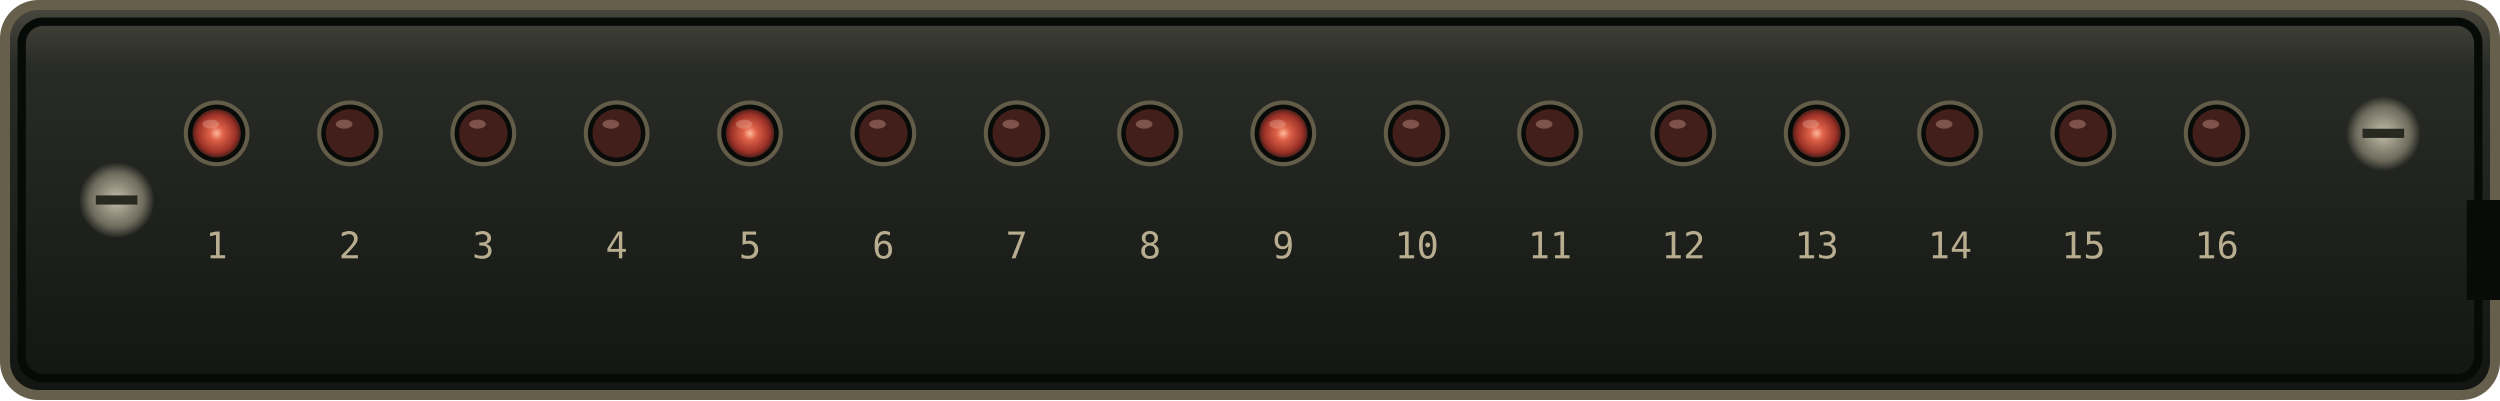
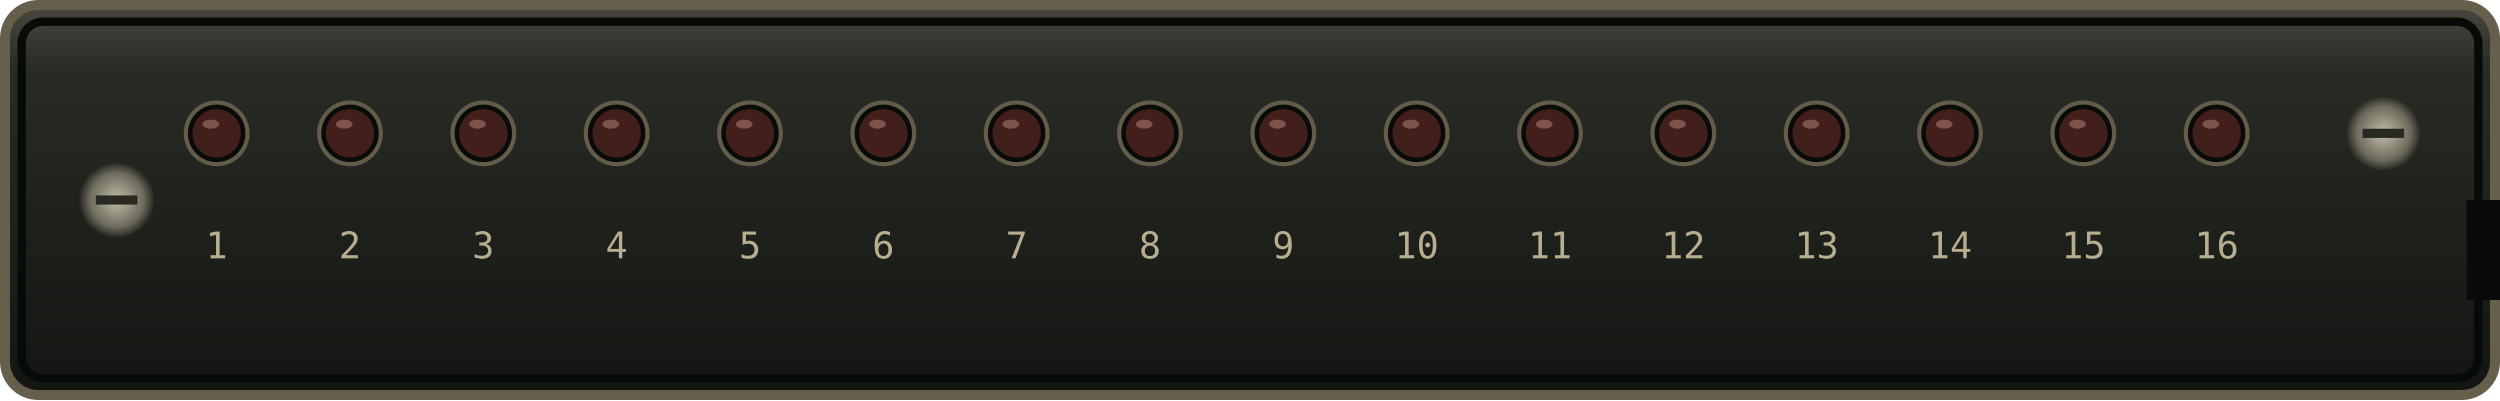
<svg xmlns="http://www.w3.org/2000/svg" width="150mm" height="24mm" viewBox="0 0 150 24">
  <style>text{font-family:ui-monospace,monospace} .dim{font-size:2.7px;fill:#394d64} .line{stroke:#52728b;stroke-width:.25;fill:none}</style>
  <defs>
    <linearGradient id="bezel" x2="0" y2="1">
      <stop stop-color="#49483f" />
      <stop offset=".16" stop-color="#292b26" />
      <stop offset="1" stop-color="#121511" />
    </linearGradient>
    <radialGradient id="screw">
      <stop stop-color="#c2bda9" />
      <stop offset=".72" stop-color="#6e6b5d" />
      <stop offset="1" stop-color="#242721" />
    </radialGradient>
    <radialGradient id="lens">
      <stop offset="0" stop-color="#ffb89b" />
      <stop offset=".28" stop-color="#de6248" />
      <stop offset=".8" stop-color="#9a3026" />
      <stop offset="1" stop-color="#4d201b" />
    </radialGradient>
  </defs>
  <rect x=".3" y=".3" width="149.4" height="23.4" rx="2" fill="url(#bezel)" stroke="#665f4b" stroke-width=".6" />
  <rect x="1.3" y="1.3" width="147.4" height="21.4" rx="1.3" fill="none" stroke="#070b08" stroke-width=".5" />
  <circle cx="7" cy="12" r="2.25" fill="url(#screw)" />
  <path d="M5.75 12h2.5" stroke="#282921" stroke-width=".55" />
  <circle cx="143" cy="8" r="2.25" fill="url(#screw)" />
  <path d="M141.75 8h2.5" stroke="#282921" stroke-width=".55" />
  <circle cx="13" cy="8" r="1.85" fill="#080b08" stroke="#635c49" stroke-width=".25" />
-   <circle cx="13" cy="8" r="1.45" fill="url(#lens)" />
+   <circle cx="13" cy="8" r="1.45" fill="#421f1b" />
  <ellipse cx="12.65" cy="7.45" rx=".5" ry=".27" fill="#efb4a0" opacity=".35" />
  <text x="13" y="15.5" text-anchor="middle" fill="#b8ae8f" font-size="2.2">1</text>
  <circle cx="21" cy="8" r="1.85" fill="#080b08" stroke="#635c49" stroke-width=".25" />
  <circle cx="21" cy="8" r="1.45" fill="#421f1b" />
  <ellipse cx="20.65" cy="7.45" rx=".5" ry=".27" fill="#efb4a0" opacity=".35" />
  <text x="21" y="15.5" text-anchor="middle" fill="#b8ae8f" font-size="2.2">2</text>
  <circle cx="29" cy="8" r="1.85" fill="#080b08" stroke="#635c49" stroke-width=".25" />
  <circle cx="29" cy="8" r="1.45" fill="#421f1b" />
  <ellipse cx="28.65" cy="7.45" rx=".5" ry=".27" fill="#efb4a0" opacity=".35" />
  <text x="29" y="15.5" text-anchor="middle" fill="#b8ae8f" font-size="2.2">3</text>
  <circle cx="37" cy="8" r="1.85" fill="#080b08" stroke="#635c49" stroke-width=".25" />
  <circle cx="37" cy="8" r="1.45" fill="#421f1b" />
  <ellipse cx="36.65" cy="7.45" rx=".5" ry=".27" fill="#efb4a0" opacity=".35" />
  <text x="37" y="15.5" text-anchor="middle" fill="#b8ae8f" font-size="2.2">4</text>
  <circle cx="45" cy="8" r="1.85" fill="#080b08" stroke="#635c49" stroke-width=".25" />
-   <circle cx="45" cy="8" r="1.45" fill="url(#lens)" />
+   <circle cx="45" cy="8" r="1.45" fill="#421f1b" />
  <ellipse cx="44.65" cy="7.45" rx=".5" ry=".27" fill="#efb4a0" opacity=".35" />
  <text x="45" y="15.5" text-anchor="middle" fill="#b8ae8f" font-size="2.2">5</text>
  <circle cx="53" cy="8" r="1.85" fill="#080b08" stroke="#635c49" stroke-width=".25" />
  <circle cx="53" cy="8" r="1.45" fill="#421f1b" />
  <ellipse cx="52.65" cy="7.45" rx=".5" ry=".27" fill="#efb4a0" opacity=".35" />
  <text x="53" y="15.5" text-anchor="middle" fill="#b8ae8f" font-size="2.2">6</text>
  <circle cx="61" cy="8" r="1.85" fill="#080b08" stroke="#635c49" stroke-width=".25" />
  <circle cx="61" cy="8" r="1.45" fill="#421f1b" />
  <ellipse cx="60.65" cy="7.45" rx=".5" ry=".27" fill="#efb4a0" opacity=".35" />
  <text x="61" y="15.5" text-anchor="middle" fill="#b8ae8f" font-size="2.2">7</text>
  <circle cx="69" cy="8" r="1.85" fill="#080b08" stroke="#635c49" stroke-width=".25" />
  <circle cx="69" cy="8" r="1.45" fill="#421f1b" />
  <ellipse cx="68.65" cy="7.45" rx=".5" ry=".27" fill="#efb4a0" opacity=".35" />
  <text x="69" y="15.5" text-anchor="middle" fill="#b8ae8f" font-size="2.2">8</text>
  <circle cx="77" cy="8" r="1.85" fill="#080b08" stroke="#635c49" stroke-width=".25" />
-   <circle cx="77" cy="8" r="1.45" fill="url(#lens)" />
+   <circle cx="77" cy="8" r="1.45" fill="#421f1b" />
  <ellipse cx="76.65" cy="7.45" rx=".5" ry=".27" fill="#efb4a0" opacity=".35" />
  <text x="77" y="15.5" text-anchor="middle" fill="#b8ae8f" font-size="2.2">9</text>
  <circle cx="85" cy="8" r="1.85" fill="#080b08" stroke="#635c49" stroke-width=".25" />
  <circle cx="85" cy="8" r="1.45" fill="#421f1b" />
  <ellipse cx="84.65" cy="7.45" rx=".5" ry=".27" fill="#efb4a0" opacity=".35" />
  <text x="85" y="15.5" text-anchor="middle" fill="#b8ae8f" font-size="2.2">10</text>
  <circle cx="93" cy="8" r="1.85" fill="#080b08" stroke="#635c49" stroke-width=".25" />
  <circle cx="93" cy="8" r="1.45" fill="#421f1b" />
  <ellipse cx="92.65" cy="7.45" rx=".5" ry=".27" fill="#efb4a0" opacity=".35" />
  <text x="93" y="15.5" text-anchor="middle" fill="#b8ae8f" font-size="2.2">11</text>
  <circle cx="101" cy="8" r="1.85" fill="#080b08" stroke="#635c49" stroke-width=".25" />
  <circle cx="101" cy="8" r="1.45" fill="#421f1b" />
  <ellipse cx="100.65" cy="7.45" rx=".5" ry=".27" fill="#efb4a0" opacity=".35" />
  <text x="101" y="15.5" text-anchor="middle" fill="#b8ae8f" font-size="2.2">12</text>
  <circle cx="109" cy="8" r="1.85" fill="#080b08" stroke="#635c49" stroke-width=".25" />
-   <circle cx="109" cy="8" r="1.45" fill="url(#lens)" />
+   <circle cx="109" cy="8" r="1.45" fill="#421f1b" />
  <ellipse cx="108.65" cy="7.45" rx=".5" ry=".27" fill="#efb4a0" opacity=".35" />
  <text x="109" y="15.5" text-anchor="middle" fill="#b8ae8f" font-size="2.2">13</text>
  <circle cx="117" cy="8" r="1.85" fill="#080b08" stroke="#635c49" stroke-width=".25" />
  <circle cx="117" cy="8" r="1.45" fill="#421f1b" />
  <ellipse cx="116.65" cy="7.45" rx=".5" ry=".27" fill="#efb4a0" opacity=".35" />
  <text x="117" y="15.5" text-anchor="middle" fill="#b8ae8f" font-size="2.2">14</text>
  <circle cx="125" cy="8" r="1.85" fill="#080b08" stroke="#635c49" stroke-width=".25" />
  <circle cx="125" cy="8" r="1.45" fill="#421f1b" />
  <ellipse cx="124.65" cy="7.45" rx=".5" ry=".27" fill="#efb4a0" opacity=".35" />
  <text x="125" y="15.5" text-anchor="middle" fill="#b8ae8f" font-size="2.2">15</text>
  <circle cx="133" cy="8" r="1.85" fill="#080b08" stroke="#635c49" stroke-width=".25" />
  <circle cx="133" cy="8" r="1.45" fill="#421f1b" />
  <ellipse cx="132.65" cy="7.45" rx=".5" ry=".27" fill="#efb4a0" opacity=".35" />
  <text x="133" y="15.5" text-anchor="middle" fill="#b8ae8f" font-size="2.2">16</text>
  <path d="M148 12h2v6h-2" fill="#080b08" />
</svg>
